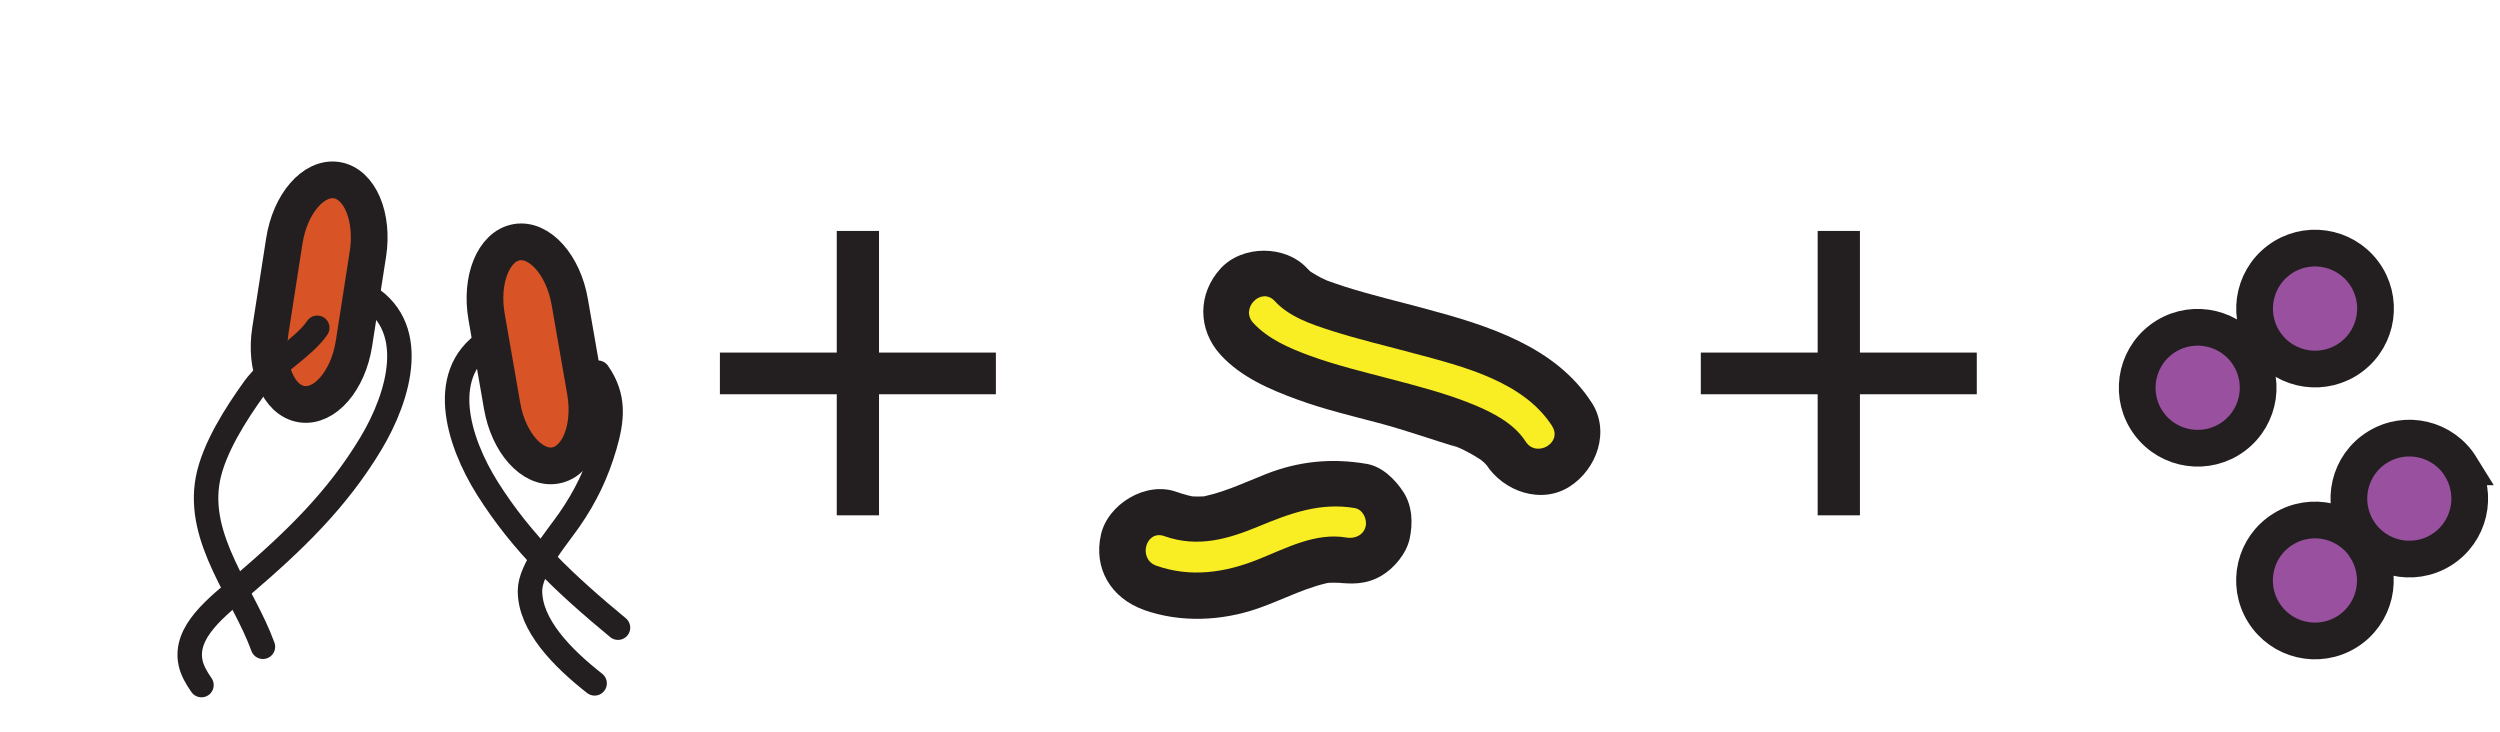
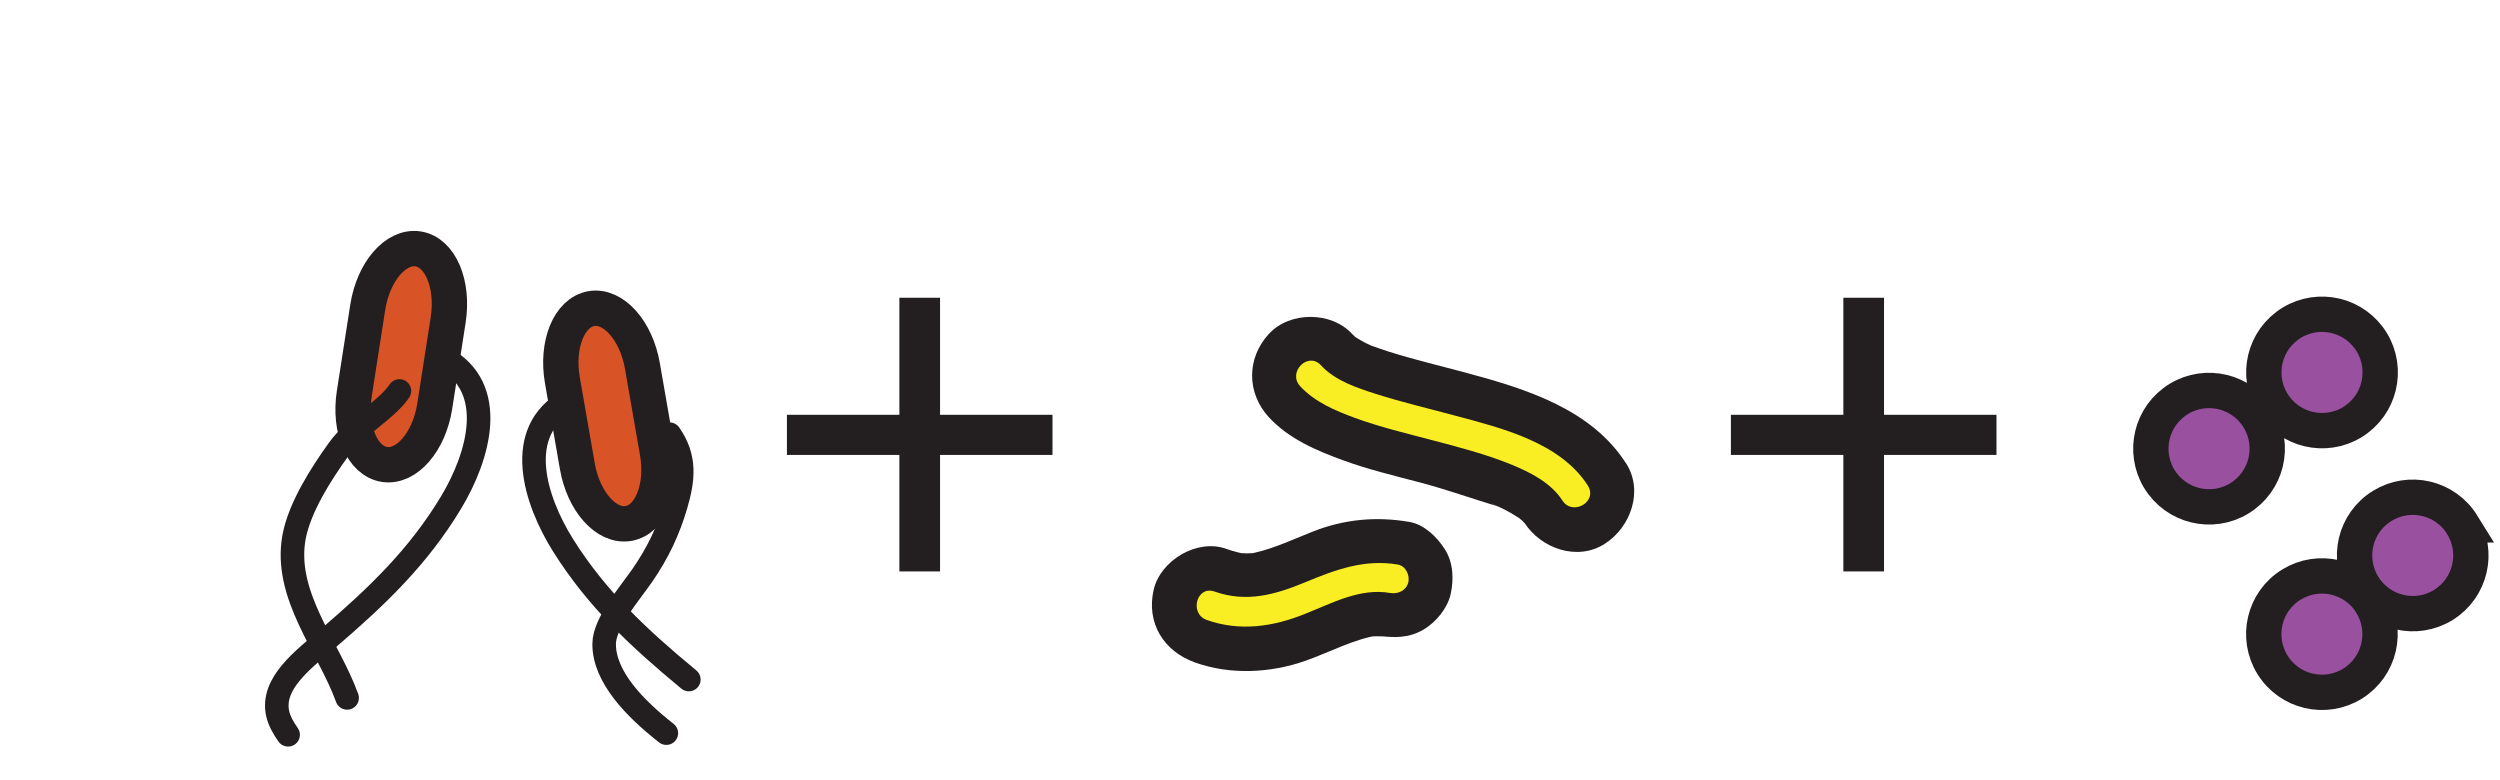
- <svg xmlns="http://www.w3.org/2000/svg" id="Layer_1" version="1.1" viewBox="0 0 204.25 59.79">
+ <svg xmlns="http://www.w3.org/2000/svg" id="Layer_1" version="1.1" viewBox="0 0 212.24 66.21">
  <defs>
    <style>
      .st0 {
        fill: #f9ed23;
      }

      .st1 {
        fill: #d85427;
      }

      .st1, .st2, .st3 {
        stroke: #231f20;
        stroke-miterlimit: 10;
      }

      .st1, .st3 {
        stroke-width: 3px;
      }

      .st4, .st5 {
        fill: #231f20;
      }

      .st2 {
        fill: none;
        stroke-width: 2px;
      }

      .st2, .st3 {
        stroke-linecap: round;
      }

      .st3 {
        fill: #98509f;
      }

      .st5 {
        font-family: MyriadPro-Regular, 'Myriad Pro';
        font-size: 48px;
      }
    </style>
  </defs>
  <g>
-     <path class="st1" d="M27.5,14.72c1.89.29,3.03,2.99,2.56,6.02l-1.14,7.32c-.47,3.03-2.38,5.25-4.27,4.96h0c-1.89-.29-3.03-2.99-2.56-6.02l1.14-7.32c.47-3.03,2.38-5.25,4.27-4.96" />
-     <path class="st2" d="M25.92,26.78c-1.1,1.64-3.81,3.08-5.16,4.96-1.48,2.06-3.3,4.89-3.78,7.41-.93,4.95,2.92,9.32,4.5,13.69" />
-     <path class="st2" d="M29.64,23.97c4.72,2.52,3,8.38.66,12.27-2.76,4.59-6.23,7.93-10.42,11.52-2.13,1.82-4.89,3.85-4.3,6.44.13.57.45,1.16.88,1.77" />
-     <path class="st1" d="M42.21,19.79c-1.88.33-2.98,3.04-2.46,6.06l1.27,7.3c.52,3.02,2.47,5.21,4.35,4.88h0c1.88-.33,2.98-3.04,2.45-6.06l-1.27-7.3c-.52-3.02-2.47-5.21-4.35-4.88" />
-     <path class="st2" d="M48.85,30.45c1.4,2,1.17,3.85.55,5.99-.65,2.21-1.53,4.08-2.89,6.04-1.06,1.52-3.2,4-3.21,5.77-.02,2.81,2.64,5.51,5.28,7.58" />
-     <path class="st2" d="M40.23,27.63c-4.66,2.59-2.83,8.42-.4,12.28,2.86,4.54,6.39,7.84,10.66,11.37" />
+     <path class="st1" d="M35.49,21.13c1.89.29,3.03,2.99,2.56,6.02l-1.14,7.32c-.47,3.03-2.38,5.25-4.27,4.96h0c-1.89-.29-3.03-2.99-2.56-6.02l1.14-7.32c.47-3.03,2.38-5.25,4.27-4.96" />
+     <path class="st2" d="M33.91,33.19c-1.1,1.64-3.81,3.08-5.16,4.96-1.48,2.06-3.3,4.89-3.78,7.41-.93,4.95,2.92,9.32,4.5,13.69" />
+     <path class="st2" d="M37.64,30.38c4.72,2.52,3,8.38.66,12.27-2.76,4.59-6.23,7.93-10.42,11.52-2.13,1.82-4.89,3.85-4.3,6.44.13.57.45,1.16.88,1.77" />
+     <path class="st1" d="M50.2,26.2c-1.88.33-2.98,3.04-2.46,6.06l1.27,7.3c.52,3.02,2.47,5.21,4.35,4.88h0c1.88-.33,2.98-3.04,2.45-6.06l-1.27-7.3c-.52-3.02-2.47-5.21-4.35-4.88" />
+     <path class="st2" d="M56.84,36.86c1.4,2,1.17,3.85.55,5.99-.65,2.21-1.53,4.08-2.89,6.04-1.06,1.52-3.2,4-3.21,5.77-.02,2.81,2.64,5.51,5.28,7.58" />
+     <path class="st2" d="M48.22,34.04c-4.66,2.59-2.83,8.42-.4,12.28,2.86,4.54,6.39,7.84,10.66,11.37" />
  </g>
  <g>
-     <path class="st3" d="M182.52,35.63c-2.18,1.64-5.28,1.2-6.92-.98-1.64-2.18-1.2-5.28.98-6.92,2.18-1.64,5.28-1.2,6.92.98,1.64,2.18,1.2,5.28-.98,6.92" />
-     <path class="st3" d="M186.17,21.26c2.18-1.64,5.28-1.2,6.92.98,1.64,2.18,1.2,5.28-.98,6.92-2.18,1.64-5.28,1.2-6.92-.98-1.64-2.18-1.2-5.28.98-6.92Z" />
-     <path class="st3" d="M201.04,38.14c1.43,2.32.72,5.36-1.6,6.8-2.32,1.43-5.36.72-6.8-1.61-1.43-2.32-.72-5.37,1.61-6.8,2.32-1.43,5.36-.72,6.8,1.61Z" />
+     <path class="st3" d="M190.51,42.04c-2.18,1.64-5.28,1.2-6.92-.98-1.64-2.18-1.2-5.28.98-6.92,2.18-1.64,5.28-1.2,6.92.98,1.64,2.18,1.2,5.28-.98,6.92" />
+     <path class="st3" d="M194.16,27.67c2.18-1.64,5.28-1.2,6.92.98,1.64,2.18,1.2,5.28-.98,6.92-2.18,1.64-5.28,1.2-6.92-.98-1.64-2.18-1.2-5.28.98-6.92Z" />
+     <path class="st3" d="M209.03,44.56c1.43,2.32.72,5.36-1.6,6.8-2.32,1.43-5.36.72-6.8-1.61-1.43-2.32-.72-5.37,1.61-6.8,2.32-1.43,5.36-.72,6.8,1.61Z" />
  </g>
  <g>
-     <path class="st4" d="M93.45,49.83c3.01,1.07,6.39.91,9.38-.14,2.11-.74,4.09-1.85,6.32-2.19l-1.33.18c.71-.09,1.41-.1,2.12-.02l-1.33-.18c.14.02.27.04.4.06,1.36.23,2.62.22,3.85-.5,1.04-.61,2.03-1.8,2.3-2.99.29-1.28.23-2.72-.5-3.85-.67-1.03-1.73-2.08-2.99-2.3-2.85-.49-5.55-.23-8.24.83-1.9.75-3.74,1.66-5.78,1.95l1.33-.18c-.74.09-1.48.09-2.22,0l1.33.18c-.68-.1-1.34-.27-1.99-.5-2.47-.88-5.58.99-6.15,3.49-.64,2.8.85,5.21,3.49,6.15h0Z" />
-     <path class="st0" d="M94.45,46.21c2.83,1,5.64.58,8.37-.52,2.28-.91,4.67-2.21,7.2-1.77.66.11,1.35-.18,1.54-.87.17-.6-.2-1.42-.87-1.54-2.81-.48-5.27.42-7.82,1.48s-5.01,1.78-7.75.81c-1.52-.54-2.17,1.88-.66,2.41h0Z" />
-     <path class="st4" d="M130.05,32.91c-2.95-4.6-8.48-6.31-13.49-7.66-2.25-.61-4.53-1.14-6.75-1.85-.51-.17-1.02-.34-1.53-.53-1.06-.4.63.3.3.13-.21-.11-.43-.2-.65-.31-.39-.2-.76-.44-1.14-.67-.63-.37.99.9.47.36-.15-.15-.31-.29-.46-.45-1.77-1.93-5.3-1.93-7.07,0-1.9,2.07-1.89,5.01,0,7.07,1.67,1.82,4.05,2.84,6.31,3.66,2.14.78,4.36,1.31,6.56,1.89s4.47,1.39,6.72,2.07c-.39-.12-1.11-.49-.31-.13.21.1.42.2.63.3.46.23.91.49,1.34.77.17.11.98.7.17.1s-.06-.02.1.13c.14.13.26.29.4.42.56.53-.82-1.19-.23-.26,1.41,2.2,4.51,3.3,6.84,1.79,2.2-1.42,3.3-4.49,1.79-6.84h0Z" />
-     <path class="st0" d="M126.81,34.81c-2.35-3.66-7.32-4.88-11.25-5.93-2.25-.61-4.53-1.14-6.75-1.85-1.63-.52-3.47-1.13-4.66-2.43-1.09-1.19-2.85.58-1.77,1.77,1.23,1.34,2.99,2.09,4.66,2.7,2.14.78,4.36,1.31,6.56,1.89s4.55,1.18,6.72,2.07c1.61.66,3.37,1.55,4.33,3.05.87,1.35,3.03.1,2.16-1.26h0Z" />
+     <path class="st4" d="M101.44,56.24c3.01,1.07,6.39.91,9.38-.14,2.11-.74,4.09-1.85,6.32-2.19l-1.33.18c.71-.09,1.41-.1,2.12-.02l-1.33-.18c.14.02.27.04.4.06,1.36.23,2.62.22,3.85-.5,1.04-.61,2.03-1.8,2.3-2.99.29-1.28.23-2.72-.5-3.85-.67-1.03-1.73-2.08-2.99-2.3-2.85-.49-5.55-.23-8.24.83-1.9.75-3.74,1.66-5.78,1.95l1.33-.18c-.74.09-1.48.09-2.22,0l1.33.18c-.68-.1-1.34-.27-1.99-.5-2.47-.88-5.58.99-6.15,3.49-.64,2.8.85,5.21,3.49,6.15h0Z" />
+     <path class="st0" d="M102.44,52.63c2.83,1,5.64.58,8.37-.52,2.28-.91,4.67-2.21,7.2-1.77.66.11,1.35-.18,1.54-.87.17-.6-.2-1.42-.87-1.54-2.81-.48-5.27.42-7.82,1.48s-5.01,1.78-7.75.81c-1.52-.54-2.17,1.88-.66,2.41h0Z" />
+     <path class="st4" d="M138.04,39.33c-2.95-4.6-8.48-6.31-13.49-7.66-2.25-.61-4.53-1.14-6.75-1.85-.51-.17-1.02-.34-1.53-.53-1.06-.4.63.3.3.13-.21-.11-.43-.2-.65-.31-.39-.2-.76-.44-1.14-.67-.63-.37.99.9.47.36-.15-.15-.31-.29-.46-.45-1.77-1.93-5.3-1.93-7.07,0-1.9,2.07-1.89,5.01,0,7.07,1.67,1.82,4.05,2.84,6.31,3.66,2.14.78,4.36,1.31,6.56,1.89s4.47,1.39,6.72,2.07c-.39-.12-1.11-.49-.31-.13.21.1.42.2.63.3.46.23.91.49,1.34.77.17.11.98.7.17.1s-.06-.02.1.13c.14.13.26.29.4.42.56.53-.82-1.19-.23-.26,1.41,2.2,4.51,3.3,6.84,1.79,2.2-1.42,3.3-4.49,1.79-6.84h0Z" />
+     <path class="st0" d="M134.8,41.22c-2.35-3.66-7.32-4.88-11.25-5.93-2.25-.61-4.53-1.14-6.75-1.85-1.63-.52-3.47-1.13-4.66-2.43-1.09-1.19-2.85.58-1.77,1.77,1.23,1.34,2.99,2.09,4.66,2.7,2.14.78,4.36,1.31,6.56,1.89s4.55,1.18,6.72,2.07c1.61.66,3.37,1.55,4.33,3.05.87,1.35,3.03.1,2.16-1.26h0Z" />
  </g>
-   <text class="st5" transform="translate(56.41 47.43)">
+   <text class="st5" transform="translate(64.4 53.84)">
    <tspan x="0" y="0">+</tspan>
  </text>
-   <text class="st5" transform="translate(136.55 47.43)">
+   <text class="st5" transform="translate(144.54 53.84)">
    <tspan x="0" y="0">+</tspan>
  </text>
-   <path class="st3" d="M193.33,44.83c1.43,2.32.72,5.36-1.6,6.8-2.32,1.43-5.36.72-6.8-1.61-1.43-2.32-.72-5.37,1.61-6.8,2.32-1.43,5.36-.72,6.8,1.61Z" />
+   <path class="st3" d="M201.32,51.24c1.43,2.32.72,5.36-1.6,6.8-2.32,1.43-5.36.72-6.8-1.61-1.43-2.32-.72-5.37,1.61-6.8,2.32-1.43,5.36-.72,6.8,1.61Z" />
</svg>
